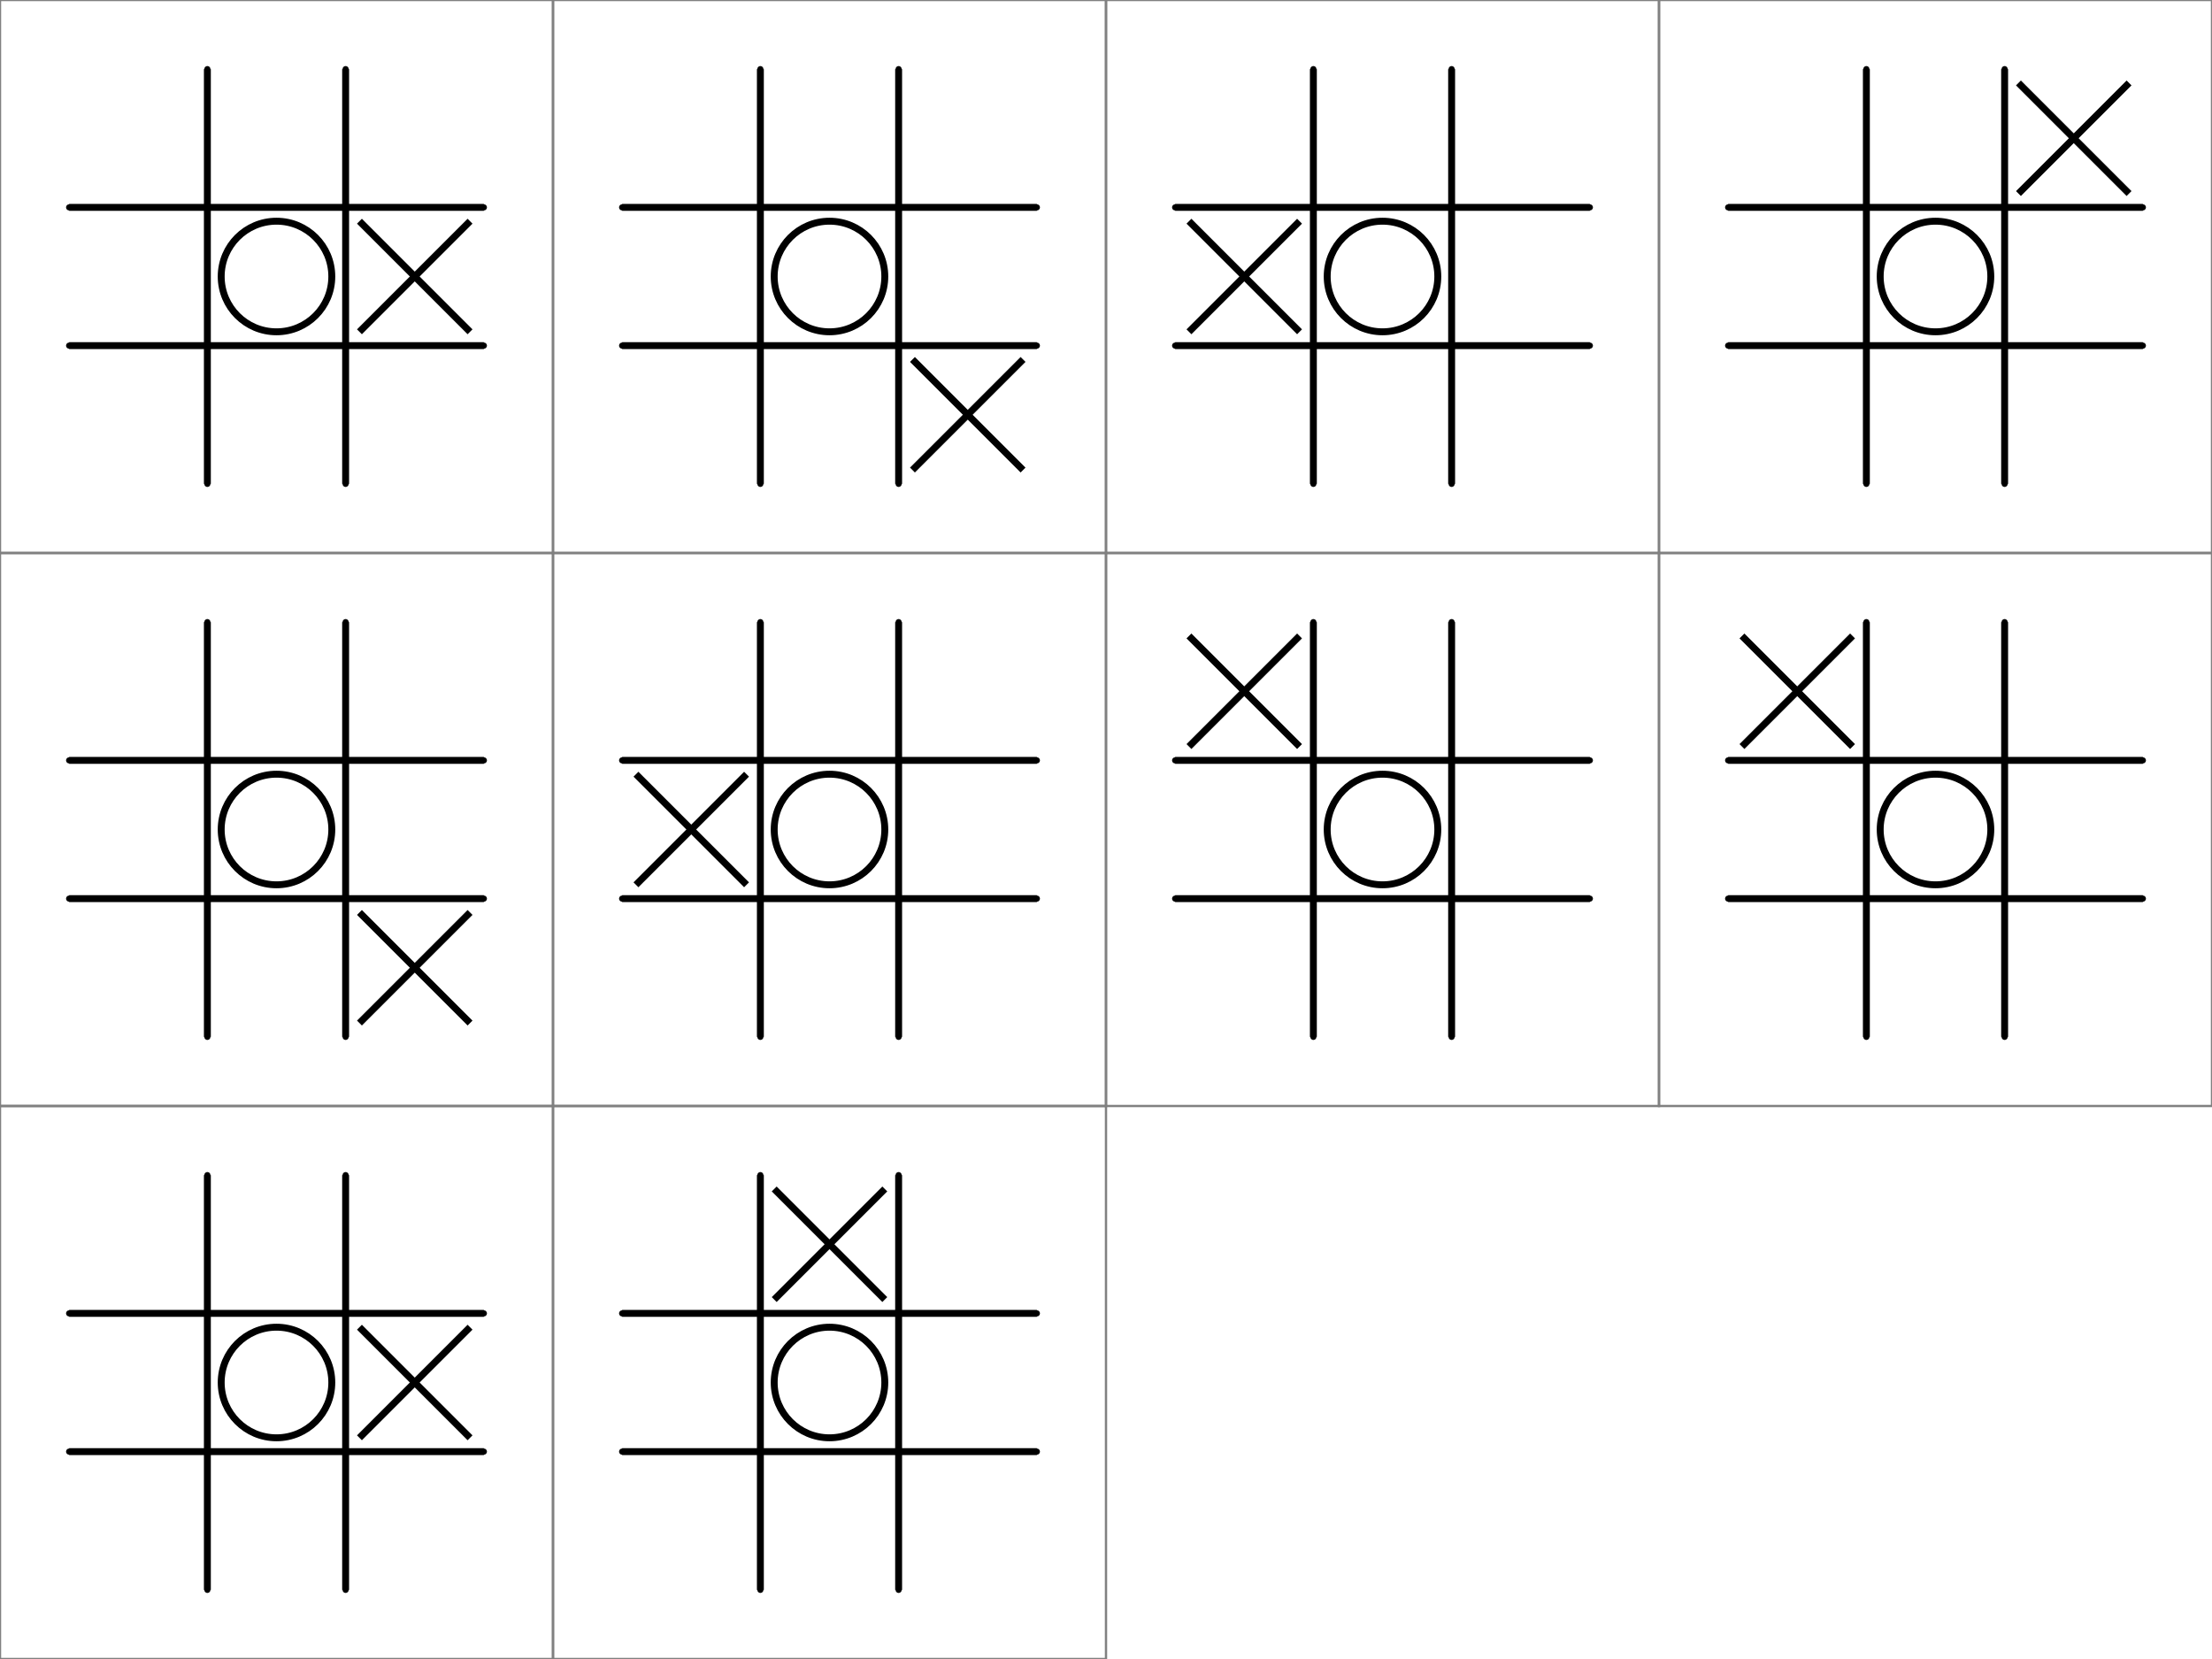
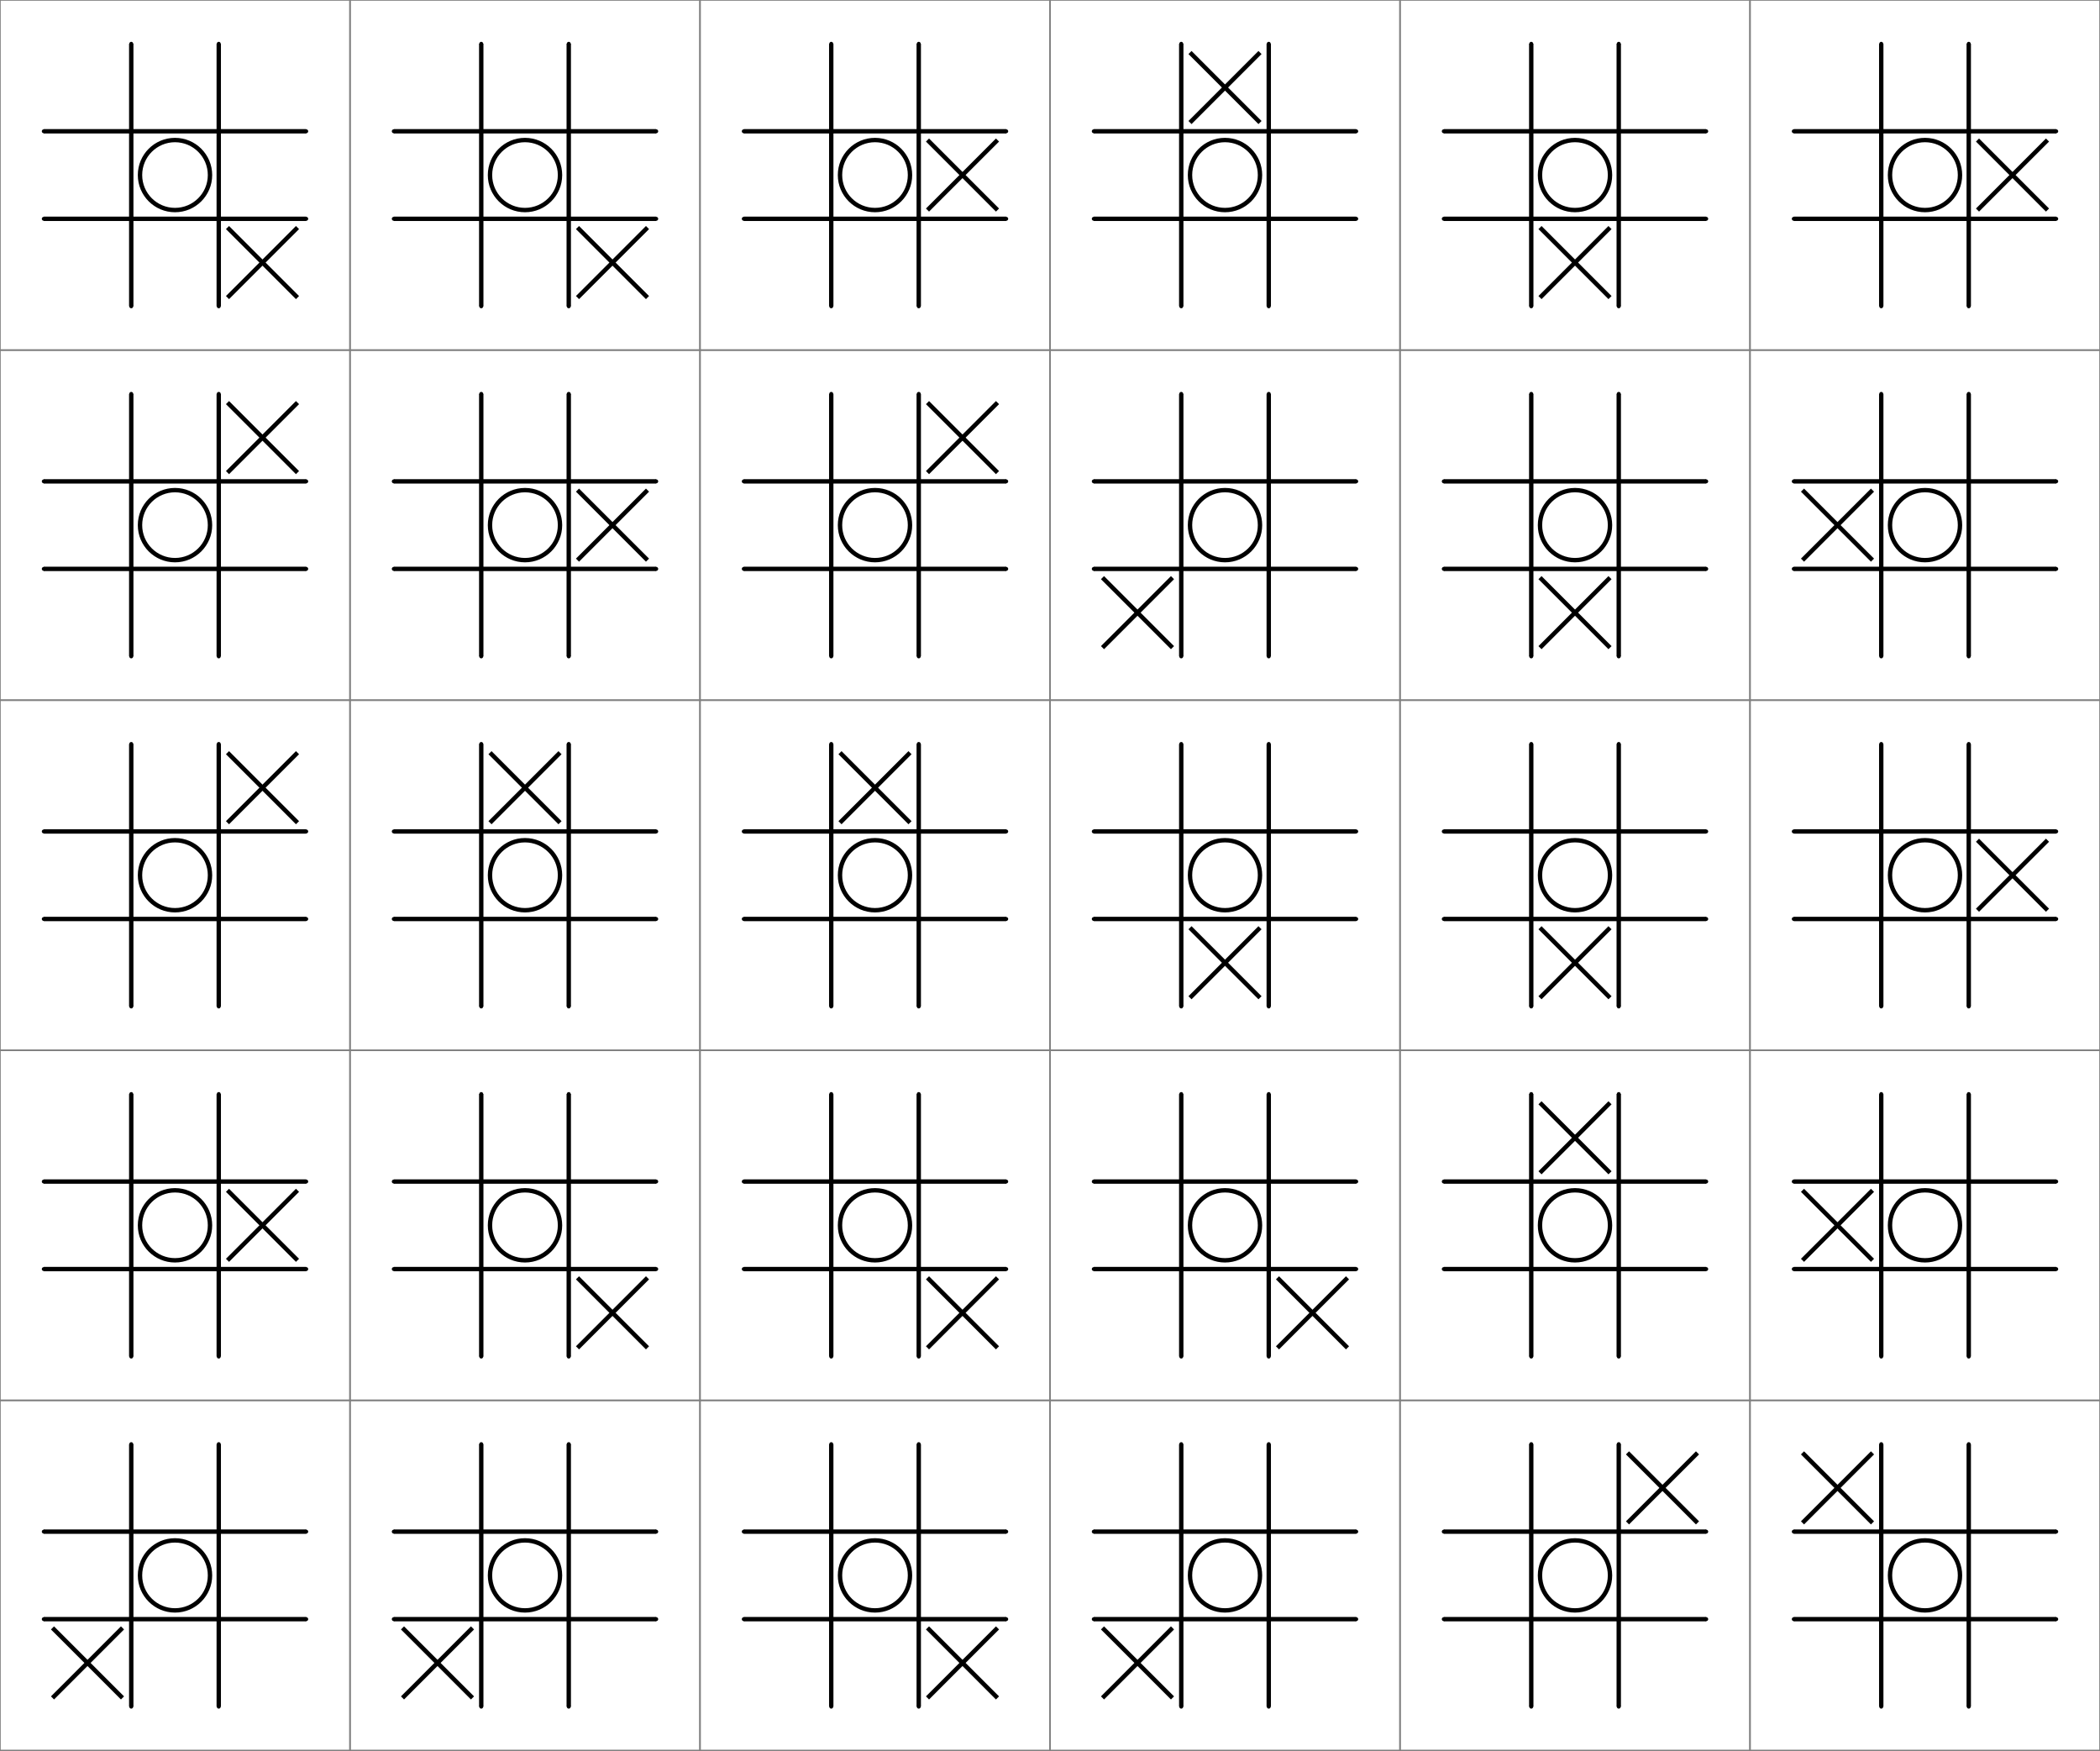
- <svg xmlns="http://www.w3.org/2000/svg" baseProfile="full" height="720.0" version="1.1" width="960.0">
+ <svg xmlns="http://www.w3.org/2000/svg" baseProfile="full" height="1200.0" version="1.1" width="1440.0">
  <defs />
  <g transform="scale(1.0)">
-     <rect fill="white" height="720" width="960" x="0" y="0" />
+     <rect fill="white" height="1200" width="1440" x="0" y="0" />
    <g transform="translate(30.0,30.0)">
+       <g fill="black" id="hlines" stroke="black">
+         <line stroke-width="3.0" x1="0" x2="180" y1="60" y2="60" />
+         <circle cx="0" cy="60" r="0.84" />
+         <circle cx="180" cy="60" r="0.84" />
+         <line stroke-width="3.0" x1="0" x2="180" y1="120" y2="120" />
+         <circle cx="0" cy="120" r="0.84" />
+         <circle cx="180" cy="120" r="0.84" />
+       </g>
+       <g fill="black" id="vline" stroke="black">
+         <line stroke-width="3.0" x1="60" x2="60" y1="0" y2="180" />
+         <circle cx="60" cy="0" r="0.84" />
+         <circle cx="60" cy="180" r="0.84" />
+         <line stroke-width="3.0" x1="120" x2="120" y1="0" y2="180" />
+         <circle cx="120" cy="0" r="0.84" />
+         <circle cx="120" cy="180" r="0.84" />
+       </g>
+       <circle cx="90.0" cy="90.0" fill="none" r="24.0" stroke="black" stroke-width="3.0" />
+       <line stroke="black" stroke-width="3.0" x1="126.0" x2="174.0" y1="126.0" y2="174.0" />
+       <line stroke="black" stroke-width="3.0" x1="126.0" x2="174.0" y1="174.0" y2="126.0" />
+     </g>
+     <rect fill="none" height="240" stroke="gray" width="240" x="0" y="0" />
+     <g transform="translate(270.0,30.0)">
+       <g fill="black" id="hlines" stroke="black">
+         <line stroke-width="3.0" x1="0" x2="180" y1="60" y2="60" />
+         <circle cx="0" cy="60" r="0.84" />
+         <circle cx="180" cy="60" r="0.84" />
+         <line stroke-width="3.0" x1="0" x2="180" y1="120" y2="120" />
+         <circle cx="0" cy="120" r="0.84" />
+         <circle cx="180" cy="120" r="0.84" />
+       </g>
+       <g fill="black" id="vline" stroke="black">
+         <line stroke-width="3.0" x1="60" x2="60" y1="0" y2="180" />
+         <circle cx="60" cy="0" r="0.84" />
+         <circle cx="60" cy="180" r="0.84" />
+         <line stroke-width="3.0" x1="120" x2="120" y1="0" y2="180" />
+         <circle cx="120" cy="0" r="0.84" />
+         <circle cx="120" cy="180" r="0.84" />
+       </g>
+       <circle cx="90.0" cy="90.0" fill="none" r="24.0" stroke="black" stroke-width="3.0" />
+       <line stroke="black" stroke-width="3.0" x1="126.0" x2="174.0" y1="126.0" y2="174.0" />
+       <line stroke="black" stroke-width="3.0" x1="126.0" x2="174.0" y1="174.0" y2="126.0" />
+     </g>
+     <rect fill="none" height="240" stroke="gray" width="240" x="240" y="0" />
+     <g transform="translate(510.0,30.0)">
      <g fill="black" id="hlines" stroke="black">
        <line stroke-width="3.0" x1="0" x2="180" y1="60" y2="60" />
        <circle cx="0" cy="60" r="0.84" />
        <circle cx="180" cy="60" r="0.84" />
        <line stroke-width="3.0" x1="0" x2="180" y1="120" y2="120" />
        <circle cx="0" cy="120" r="0.84" />
        <circle cx="180" cy="120" r="0.84" />
      </g>
      <g fill="black" id="vline" stroke="black">
        <line stroke-width="3.0" x1="60" x2="60" y1="0" y2="180" />
        <circle cx="60" cy="0" r="0.84" />
        <circle cx="60" cy="180" r="0.84" />
        <line stroke-width="3.0" x1="120" x2="120" y1="0" y2="180" />
        <circle cx="120" cy="0" r="0.84" />
        <circle cx="120" cy="180" r="0.84" />
      </g>
      <circle cx="90.0" cy="90.0" fill="none" r="24.0" stroke="black" stroke-width="3.0" />
      <line stroke="black" stroke-width="3.0" x1="126.0" x2="174.0" y1="66.0" y2="114.0" />
      <line stroke="black" stroke-width="3.0" x1="126.0" x2="174.0" y1="114.0" y2="66.0" />
    </g>
-     <rect fill="none" height="240" stroke="gray" width="240" x="0" y="0" />
-     <g transform="translate(270.0,30.0)">
+     <rect fill="none" height="240" stroke="gray" width="240" x="480" y="0" />
+     <g transform="translate(750.0,30.0)">
+       <g fill="black" id="hlines" stroke="black">
+         <line stroke-width="3.0" x1="0" x2="180" y1="60" y2="60" />
+         <circle cx="0" cy="60" r="0.84" />
+         <circle cx="180" cy="60" r="0.84" />
+         <line stroke-width="3.0" x1="0" x2="180" y1="120" y2="120" />
+         <circle cx="0" cy="120" r="0.84" />
+         <circle cx="180" cy="120" r="0.84" />
+       </g>
+       <g fill="black" id="vline" stroke="black">
+         <line stroke-width="3.0" x1="60" x2="60" y1="0" y2="180" />
+         <circle cx="60" cy="0" r="0.84" />
+         <circle cx="60" cy="180" r="0.84" />
+         <line stroke-width="3.0" x1="120" x2="120" y1="0" y2="180" />
+         <circle cx="120" cy="0" r="0.84" />
+         <circle cx="120" cy="180" r="0.84" />
+       </g>
+       <line stroke="black" stroke-width="3.0" x1="66.0" x2="114.0" y1="6.0" y2="54.0" />
+       <line stroke="black" stroke-width="3.0" x1="66.0" x2="114.0" y1="54.0" y2="6.0" />
+       <circle cx="90.0" cy="90.0" fill="none" r="24.0" stroke="black" stroke-width="3.0" />
+     </g>
+     <rect fill="none" height="240" stroke="gray" width="240" x="720" y="0" />
+     <g transform="translate(990.0,30.0)">
+       <g fill="black" id="hlines" stroke="black">
+         <line stroke-width="3.0" x1="0" x2="180" y1="60" y2="60" />
+         <circle cx="0" cy="60" r="0.84" />
+         <circle cx="180" cy="60" r="0.84" />
+         <line stroke-width="3.0" x1="0" x2="180" y1="120" y2="120" />
+         <circle cx="0" cy="120" r="0.84" />
+         <circle cx="180" cy="120" r="0.84" />
+       </g>
+       <g fill="black" id="vline" stroke="black">
+         <line stroke-width="3.0" x1="60" x2="60" y1="0" y2="180" />
+         <circle cx="60" cy="0" r="0.84" />
+         <circle cx="60" cy="180" r="0.84" />
+         <line stroke-width="3.0" x1="120" x2="120" y1="0" y2="180" />
+         <circle cx="120" cy="0" r="0.84" />
+         <circle cx="120" cy="180" r="0.84" />
+       </g>
+       <circle cx="90.0" cy="90.0" fill="none" r="24.0" stroke="black" stroke-width="3.0" />
+       <line stroke="black" stroke-width="3.0" x1="66.0" x2="114.0" y1="126.0" y2="174.0" />
+       <line stroke="black" stroke-width="3.0" x1="66.0" x2="114.0" y1="174.0" y2="126.0" />
+     </g>
+     <rect fill="none" height="240" stroke="gray" width="240" x="960" y="0" />
+     <g transform="translate(1230.0,30.0)">
+       <g fill="black" id="hlines" stroke="black">
+         <line stroke-width="3.0" x1="0" x2="180" y1="60" y2="60" />
+         <circle cx="0" cy="60" r="0.84" />
+         <circle cx="180" cy="60" r="0.84" />
+         <line stroke-width="3.0" x1="0" x2="180" y1="120" y2="120" />
+         <circle cx="0" cy="120" r="0.84" />
+         <circle cx="180" cy="120" r="0.84" />
+       </g>
+       <g fill="black" id="vline" stroke="black">
+         <line stroke-width="3.0" x1="60" x2="60" y1="0" y2="180" />
+         <circle cx="60" cy="0" r="0.84" />
+         <circle cx="60" cy="180" r="0.84" />
+         <line stroke-width="3.0" x1="120" x2="120" y1="0" y2="180" />
+         <circle cx="120" cy="0" r="0.84" />
+         <circle cx="120" cy="180" r="0.84" />
+       </g>
+       <circle cx="90.0" cy="90.0" fill="none" r="24.0" stroke="black" stroke-width="3.0" />
+       <line stroke="black" stroke-width="3.0" x1="126.0" x2="174.0" y1="66.0" y2="114.0" />
+       <line stroke="black" stroke-width="3.0" x1="126.0" x2="174.0" y1="114.0" y2="66.0" />
+     </g>
+     <rect fill="none" height="240" stroke="gray" width="240" x="1200" y="0" />
+     <g transform="translate(30.0,270.0)">
+       <g fill="black" id="hlines" stroke="black">
+         <line stroke-width="3.0" x1="0" x2="180" y1="60" y2="60" />
+         <circle cx="0" cy="60" r="0.84" />
+         <circle cx="180" cy="60" r="0.84" />
+         <line stroke-width="3.0" x1="0" x2="180" y1="120" y2="120" />
+         <circle cx="0" cy="120" r="0.84" />
+         <circle cx="180" cy="120" r="0.84" />
+       </g>
+       <g fill="black" id="vline" stroke="black">
+         <line stroke-width="3.0" x1="60" x2="60" y1="0" y2="180" />
+         <circle cx="60" cy="0" r="0.84" />
+         <circle cx="60" cy="180" r="0.84" />
+         <line stroke-width="3.0" x1="120" x2="120" y1="0" y2="180" />
+         <circle cx="120" cy="0" r="0.84" />
+         <circle cx="120" cy="180" r="0.84" />
+       </g>
+       <line stroke="black" stroke-width="3.0" x1="126.0" x2="174.0" y1="6.0" y2="54.0" />
+       <line stroke="black" stroke-width="3.0" x1="126.0" x2="174.0" y1="54.0" y2="6.0" />
+       <circle cx="90.0" cy="90.0" fill="none" r="24.0" stroke="black" stroke-width="3.0" />
+     </g>
+     <rect fill="none" height="240" stroke="gray" width="240" x="0" y="240" />
+     <g transform="translate(270.0,270.0)">
+       <g fill="black" id="hlines" stroke="black">
+         <line stroke-width="3.0" x1="0" x2="180" y1="60" y2="60" />
+         <circle cx="0" cy="60" r="0.84" />
+         <circle cx="180" cy="60" r="0.84" />
+         <line stroke-width="3.0" x1="0" x2="180" y1="120" y2="120" />
+         <circle cx="0" cy="120" r="0.84" />
+         <circle cx="180" cy="120" r="0.84" />
+       </g>
+       <g fill="black" id="vline" stroke="black">
+         <line stroke-width="3.0" x1="60" x2="60" y1="0" y2="180" />
+         <circle cx="60" cy="0" r="0.84" />
+         <circle cx="60" cy="180" r="0.84" />
+         <line stroke-width="3.0" x1="120" x2="120" y1="0" y2="180" />
+         <circle cx="120" cy="0" r="0.84" />
+         <circle cx="120" cy="180" r="0.84" />
+       </g>
+       <circle cx="90.0" cy="90.0" fill="none" r="24.0" stroke="black" stroke-width="3.0" />
+       <line stroke="black" stroke-width="3.0" x1="126.0" x2="174.0" y1="66.0" y2="114.0" />
+       <line stroke="black" stroke-width="3.0" x1="126.0" x2="174.0" y1="114.0" y2="66.0" />
+     </g>
+     <rect fill="none" height="240" stroke="gray" width="240" x="240" y="240" />
+     <g transform="translate(510.0,270.0)">
+       <g fill="black" id="hlines" stroke="black">
+         <line stroke-width="3.0" x1="0" x2="180" y1="60" y2="60" />
+         <circle cx="0" cy="60" r="0.84" />
+         <circle cx="180" cy="60" r="0.84" />
+         <line stroke-width="3.0" x1="0" x2="180" y1="120" y2="120" />
+         <circle cx="0" cy="120" r="0.84" />
+         <circle cx="180" cy="120" r="0.84" />
+       </g>
+       <g fill="black" id="vline" stroke="black">
+         <line stroke-width="3.0" x1="60" x2="60" y1="0" y2="180" />
+         <circle cx="60" cy="0" r="0.84" />
+         <circle cx="60" cy="180" r="0.84" />
+         <line stroke-width="3.0" x1="120" x2="120" y1="0" y2="180" />
+         <circle cx="120" cy="0" r="0.84" />
+         <circle cx="120" cy="180" r="0.84" />
+       </g>
+       <line stroke="black" stroke-width="3.0" x1="126.0" x2="174.0" y1="6.0" y2="54.0" />
+       <line stroke="black" stroke-width="3.0" x1="126.0" x2="174.0" y1="54.0" y2="6.0" />
+       <circle cx="90.0" cy="90.0" fill="none" r="24.0" stroke="black" stroke-width="3.0" />
+     </g>
+     <rect fill="none" height="240" stroke="gray" width="240" x="480" y="240" />
+     <g transform="translate(750.0,270.0)">
+       <g fill="black" id="hlines" stroke="black">
+         <line stroke-width="3.0" x1="0" x2="180" y1="60" y2="60" />
+         <circle cx="0" cy="60" r="0.84" />
+         <circle cx="180" cy="60" r="0.84" />
+         <line stroke-width="3.0" x1="0" x2="180" y1="120" y2="120" />
+         <circle cx="0" cy="120" r="0.84" />
+         <circle cx="180" cy="120" r="0.84" />
+       </g>
+       <g fill="black" id="vline" stroke="black">
+         <line stroke-width="3.0" x1="60" x2="60" y1="0" y2="180" />
+         <circle cx="60" cy="0" r="0.84" />
+         <circle cx="60" cy="180" r="0.84" />
+         <line stroke-width="3.0" x1="120" x2="120" y1="0" y2="180" />
+         <circle cx="120" cy="0" r="0.84" />
+         <circle cx="120" cy="180" r="0.84" />
+       </g>
+       <circle cx="90.0" cy="90.0" fill="none" r="24.0" stroke="black" stroke-width="3.0" />
+       <line stroke="black" stroke-width="3.0" x1="6.0" x2="54.0" y1="126.0" y2="174.0" />
+       <line stroke="black" stroke-width="3.0" x1="6.0" x2="54.0" y1="174.0" y2="126.0" />
+     </g>
+     <rect fill="none" height="240" stroke="gray" width="240" x="720" y="240" />
+     <g transform="translate(990.0,270.0)">
+       <g fill="black" id="hlines" stroke="black">
+         <line stroke-width="3.0" x1="0" x2="180" y1="60" y2="60" />
+         <circle cx="0" cy="60" r="0.84" />
+         <circle cx="180" cy="60" r="0.84" />
+         <line stroke-width="3.0" x1="0" x2="180" y1="120" y2="120" />
+         <circle cx="0" cy="120" r="0.84" />
+         <circle cx="180" cy="120" r="0.84" />
+       </g>
+       <g fill="black" id="vline" stroke="black">
+         <line stroke-width="3.0" x1="60" x2="60" y1="0" y2="180" />
+         <circle cx="60" cy="0" r="0.84" />
+         <circle cx="60" cy="180" r="0.84" />
+         <line stroke-width="3.0" x1="120" x2="120" y1="0" y2="180" />
+         <circle cx="120" cy="0" r="0.84" />
+         <circle cx="120" cy="180" r="0.84" />
+       </g>
+       <circle cx="90.0" cy="90.0" fill="none" r="24.0" stroke="black" stroke-width="3.0" />
+       <line stroke="black" stroke-width="3.0" x1="66.0" x2="114.0" y1="126.0" y2="174.0" />
+       <line stroke="black" stroke-width="3.0" x1="66.0" x2="114.0" y1="174.0" y2="126.0" />
+     </g>
+     <rect fill="none" height="240" stroke="gray" width="240" x="960" y="240" />
+     <g transform="translate(1230.0,270.0)">
+       <g fill="black" id="hlines" stroke="black">
+         <line stroke-width="3.0" x1="0" x2="180" y1="60" y2="60" />
+         <circle cx="0" cy="60" r="0.84" />
+         <circle cx="180" cy="60" r="0.84" />
+         <line stroke-width="3.0" x1="0" x2="180" y1="120" y2="120" />
+         <circle cx="0" cy="120" r="0.84" />
+         <circle cx="180" cy="120" r="0.84" />
+       </g>
+       <g fill="black" id="vline" stroke="black">
+         <line stroke-width="3.0" x1="60" x2="60" y1="0" y2="180" />
+         <circle cx="60" cy="0" r="0.84" />
+         <circle cx="60" cy="180" r="0.84" />
+         <line stroke-width="3.0" x1="120" x2="120" y1="0" y2="180" />
+         <circle cx="120" cy="0" r="0.84" />
+         <circle cx="120" cy="180" r="0.84" />
+       </g>
+       <line stroke="black" stroke-width="3.0" x1="6.0" x2="54.0" y1="66.0" y2="114.0" />
+       <line stroke="black" stroke-width="3.0" x1="6.0" x2="54.0" y1="114.0" y2="66.0" />
+       <circle cx="90.0" cy="90.0" fill="none" r="24.0" stroke="black" stroke-width="3.0" />
+     </g>
+     <rect fill="none" height="240" stroke="gray" width="240" x="1200" y="240" />
+     <g transform="translate(30.0,510.0)">
+       <g fill="black" id="hlines" stroke="black">
+         <line stroke-width="3.0" x1="0" x2="180" y1="60" y2="60" />
+         <circle cx="0" cy="60" r="0.84" />
+         <circle cx="180" cy="60" r="0.84" />
+         <line stroke-width="3.0" x1="0" x2="180" y1="120" y2="120" />
+         <circle cx="0" cy="120" r="0.84" />
+         <circle cx="180" cy="120" r="0.84" />
+       </g>
+       <g fill="black" id="vline" stroke="black">
+         <line stroke-width="3.0" x1="60" x2="60" y1="0" y2="180" />
+         <circle cx="60" cy="0" r="0.84" />
+         <circle cx="60" cy="180" r="0.84" />
+         <line stroke-width="3.0" x1="120" x2="120" y1="0" y2="180" />
+         <circle cx="120" cy="0" r="0.84" />
+         <circle cx="120" cy="180" r="0.84" />
+       </g>
+       <line stroke="black" stroke-width="3.0" x1="126.0" x2="174.0" y1="6.0" y2="54.0" />
+       <line stroke="black" stroke-width="3.0" x1="126.0" x2="174.0" y1="54.0" y2="6.0" />
+       <circle cx="90.0" cy="90.0" fill="none" r="24.0" stroke="black" stroke-width="3.0" />
+     </g>
+     <rect fill="none" height="240" stroke="gray" width="240" x="0" y="480" />
+     <g transform="translate(270.0,510.0)">
+       <g fill="black" id="hlines" stroke="black">
+         <line stroke-width="3.0" x1="0" x2="180" y1="60" y2="60" />
+         <circle cx="0" cy="60" r="0.84" />
+         <circle cx="180" cy="60" r="0.84" />
+         <line stroke-width="3.0" x1="0" x2="180" y1="120" y2="120" />
+         <circle cx="0" cy="120" r="0.84" />
+         <circle cx="180" cy="120" r="0.84" />
+       </g>
+       <g fill="black" id="vline" stroke="black">
+         <line stroke-width="3.0" x1="60" x2="60" y1="0" y2="180" />
+         <circle cx="60" cy="0" r="0.84" />
+         <circle cx="60" cy="180" r="0.84" />
+         <line stroke-width="3.0" x1="120" x2="120" y1="0" y2="180" />
+         <circle cx="120" cy="0" r="0.84" />
+         <circle cx="120" cy="180" r="0.84" />
+       </g>
+       <line stroke="black" stroke-width="3.0" x1="66.0" x2="114.0" y1="6.0" y2="54.0" />
+       <line stroke="black" stroke-width="3.0" x1="66.0" x2="114.0" y1="54.0" y2="6.0" />
+       <circle cx="90.0" cy="90.0" fill="none" r="24.0" stroke="black" stroke-width="3.0" />
+     </g>
+     <rect fill="none" height="240" stroke="gray" width="240" x="240" y="480" />
+     <g transform="translate(510.0,510.0)">
+       <g fill="black" id="hlines" stroke="black">
+         <line stroke-width="3.0" x1="0" x2="180" y1="60" y2="60" />
+         <circle cx="0" cy="60" r="0.84" />
+         <circle cx="180" cy="60" r="0.84" />
+         <line stroke-width="3.0" x1="0" x2="180" y1="120" y2="120" />
+         <circle cx="0" cy="120" r="0.84" />
+         <circle cx="180" cy="120" r="0.84" />
+       </g>
+       <g fill="black" id="vline" stroke="black">
+         <line stroke-width="3.0" x1="60" x2="60" y1="0" y2="180" />
+         <circle cx="60" cy="0" r="0.84" />
+         <circle cx="60" cy="180" r="0.84" />
+         <line stroke-width="3.0" x1="120" x2="120" y1="0" y2="180" />
+         <circle cx="120" cy="0" r="0.84" />
+         <circle cx="120" cy="180" r="0.84" />
+       </g>
+       <line stroke="black" stroke-width="3.0" x1="66.0" x2="114.0" y1="6.0" y2="54.0" />
+       <line stroke="black" stroke-width="3.0" x1="66.0" x2="114.0" y1="54.0" y2="6.0" />
+       <circle cx="90.0" cy="90.0" fill="none" r="24.0" stroke="black" stroke-width="3.0" />
+     </g>
+     <rect fill="none" height="240" stroke="gray" width="240" x="480" y="480" />
+     <g transform="translate(750.0,510.0)">
+       <g fill="black" id="hlines" stroke="black">
+         <line stroke-width="3.0" x1="0" x2="180" y1="60" y2="60" />
+         <circle cx="0" cy="60" r="0.84" />
+         <circle cx="180" cy="60" r="0.84" />
+         <line stroke-width="3.0" x1="0" x2="180" y1="120" y2="120" />
+         <circle cx="0" cy="120" r="0.84" />
+         <circle cx="180" cy="120" r="0.84" />
+       </g>
+       <g fill="black" id="vline" stroke="black">
+         <line stroke-width="3.0" x1="60" x2="60" y1="0" y2="180" />
+         <circle cx="60" cy="0" r="0.84" />
+         <circle cx="60" cy="180" r="0.84" />
+         <line stroke-width="3.0" x1="120" x2="120" y1="0" y2="180" />
+         <circle cx="120" cy="0" r="0.84" />
+         <circle cx="120" cy="180" r="0.84" />
+       </g>
+       <circle cx="90.0" cy="90.0" fill="none" r="24.0" stroke="black" stroke-width="3.0" />
+       <line stroke="black" stroke-width="3.0" x1="66.0" x2="114.0" y1="126.0" y2="174.0" />
+       <line stroke="black" stroke-width="3.0" x1="66.0" x2="114.0" y1="174.0" y2="126.0" />
+     </g>
+     <rect fill="none" height="240" stroke="gray" width="240" x="720" y="480" />
+     <g transform="translate(990.0,510.0)">
+       <g fill="black" id="hlines" stroke="black">
+         <line stroke-width="3.0" x1="0" x2="180" y1="60" y2="60" />
+         <circle cx="0" cy="60" r="0.84" />
+         <circle cx="180" cy="60" r="0.84" />
+         <line stroke-width="3.0" x1="0" x2="180" y1="120" y2="120" />
+         <circle cx="0" cy="120" r="0.84" />
+         <circle cx="180" cy="120" r="0.84" />
+       </g>
+       <g fill="black" id="vline" stroke="black">
+         <line stroke-width="3.0" x1="60" x2="60" y1="0" y2="180" />
+         <circle cx="60" cy="0" r="0.84" />
+         <circle cx="60" cy="180" r="0.84" />
+         <line stroke-width="3.0" x1="120" x2="120" y1="0" y2="180" />
+         <circle cx="120" cy="0" r="0.84" />
+         <circle cx="120" cy="180" r="0.84" />
+       </g>
+       <circle cx="90.0" cy="90.0" fill="none" r="24.0" stroke="black" stroke-width="3.0" />
+       <line stroke="black" stroke-width="3.0" x1="66.0" x2="114.0" y1="126.0" y2="174.0" />
+       <line stroke="black" stroke-width="3.0" x1="66.0" x2="114.0" y1="174.0" y2="126.0" />
+     </g>
+     <rect fill="none" height="240" stroke="gray" width="240" x="960" y="480" />
+     <g transform="translate(1230.0,510.0)">
+       <g fill="black" id="hlines" stroke="black">
+         <line stroke-width="3.0" x1="0" x2="180" y1="60" y2="60" />
+         <circle cx="0" cy="60" r="0.84" />
+         <circle cx="180" cy="60" r="0.84" />
+         <line stroke-width="3.0" x1="0" x2="180" y1="120" y2="120" />
+         <circle cx="0" cy="120" r="0.84" />
+         <circle cx="180" cy="120" r="0.84" />
+       </g>
+       <g fill="black" id="vline" stroke="black">
+         <line stroke-width="3.0" x1="60" x2="60" y1="0" y2="180" />
+         <circle cx="60" cy="0" r="0.84" />
+         <circle cx="60" cy="180" r="0.84" />
+         <line stroke-width="3.0" x1="120" x2="120" y1="0" y2="180" />
+         <circle cx="120" cy="0" r="0.84" />
+         <circle cx="120" cy="180" r="0.84" />
+       </g>
+       <circle cx="90.0" cy="90.0" fill="none" r="24.0" stroke="black" stroke-width="3.0" />
+       <line stroke="black" stroke-width="3.0" x1="126.0" x2="174.0" y1="66.0" y2="114.0" />
+       <line stroke="black" stroke-width="3.0" x1="126.0" x2="174.0" y1="114.0" y2="66.0" />
+     </g>
+     <rect fill="none" height="240" stroke="gray" width="240" x="1200" y="480" />
+     <g transform="translate(30.0,750.0)">
+       <g fill="black" id="hlines" stroke="black">
+         <line stroke-width="3.0" x1="0" x2="180" y1="60" y2="60" />
+         <circle cx="0" cy="60" r="0.84" />
+         <circle cx="180" cy="60" r="0.84" />
+         <line stroke-width="3.0" x1="0" x2="180" y1="120" y2="120" />
+         <circle cx="0" cy="120" r="0.84" />
+         <circle cx="180" cy="120" r="0.84" />
+       </g>
+       <g fill="black" id="vline" stroke="black">
+         <line stroke-width="3.0" x1="60" x2="60" y1="0" y2="180" />
+         <circle cx="60" cy="0" r="0.84" />
+         <circle cx="60" cy="180" r="0.84" />
+         <line stroke-width="3.0" x1="120" x2="120" y1="0" y2="180" />
+         <circle cx="120" cy="0" r="0.84" />
+         <circle cx="120" cy="180" r="0.84" />
+       </g>
+       <circle cx="90.0" cy="90.0" fill="none" r="24.0" stroke="black" stroke-width="3.0" />
+       <line stroke="black" stroke-width="3.0" x1="126.0" x2="174.0" y1="66.0" y2="114.0" />
+       <line stroke="black" stroke-width="3.0" x1="126.0" x2="174.0" y1="114.0" y2="66.0" />
+     </g>
+     <rect fill="none" height="240" stroke="gray" width="240" x="0" y="720" />
+     <g transform="translate(270.0,750.0)">
      <g fill="black" id="hlines" stroke="black">
        <line stroke-width="3.0" x1="0" x2="180" y1="60" y2="60" />
        <circle cx="0" cy="60" r="0.84" />
        <circle cx="180" cy="60" r="0.84" />
        <line stroke-width="3.0" x1="0" x2="180" y1="120" y2="120" />
        <circle cx="0" cy="120" r="0.84" />
        <circle cx="180" cy="120" r="0.84" />
      </g>
      <g fill="black" id="vline" stroke="black">
        <line stroke-width="3.0" x1="60" x2="60" y1="0" y2="180" />
        <circle cx="60" cy="0" r="0.84" />
        <circle cx="60" cy="180" r="0.84" />
        <line stroke-width="3.0" x1="120" x2="120" y1="0" y2="180" />
        <circle cx="120" cy="0" r="0.84" />
        <circle cx="120" cy="180" r="0.84" />
      </g>
      <circle cx="90.0" cy="90.0" fill="none" r="24.0" stroke="black" stroke-width="3.0" />
      <line stroke="black" stroke-width="3.0" x1="126.0" x2="174.0" y1="126.0" y2="174.0" />
      <line stroke="black" stroke-width="3.0" x1="126.0" x2="174.0" y1="174.0" y2="126.0" />
    </g>
-     <rect fill="none" height="240" stroke="gray" width="240" x="240" y="0" />
-     <g transform="translate(510.0,30.0)">
+     <rect fill="none" height="240" stroke="gray" width="240" x="240" y="720" />
+     <g transform="translate(510.0,750.0)">
+       <g fill="black" id="hlines" stroke="black">
+         <line stroke-width="3.0" x1="0" x2="180" y1="60" y2="60" />
+         <circle cx="0" cy="60" r="0.84" />
+         <circle cx="180" cy="60" r="0.84" />
+         <line stroke-width="3.0" x1="0" x2="180" y1="120" y2="120" />
+         <circle cx="0" cy="120" r="0.84" />
+         <circle cx="180" cy="120" r="0.84" />
+       </g>
+       <g fill="black" id="vline" stroke="black">
+         <line stroke-width="3.0" x1="60" x2="60" y1="0" y2="180" />
+         <circle cx="60" cy="0" r="0.84" />
+         <circle cx="60" cy="180" r="0.84" />
+         <line stroke-width="3.0" x1="120" x2="120" y1="0" y2="180" />
+         <circle cx="120" cy="0" r="0.84" />
+         <circle cx="120" cy="180" r="0.84" />
+       </g>
+       <circle cx="90.0" cy="90.0" fill="none" r="24.0" stroke="black" stroke-width="3.0" />
+       <line stroke="black" stroke-width="3.0" x1="126.0" x2="174.0" y1="126.0" y2="174.0" />
+       <line stroke="black" stroke-width="3.0" x1="126.0" x2="174.0" y1="174.0" y2="126.0" />
+     </g>
+     <rect fill="none" height="240" stroke="gray" width="240" x="480" y="720" />
+     <g transform="translate(750.0,750.0)">
+       <g fill="black" id="hlines" stroke="black">
+         <line stroke-width="3.0" x1="0" x2="180" y1="60" y2="60" />
+         <circle cx="0" cy="60" r="0.84" />
+         <circle cx="180" cy="60" r="0.84" />
+         <line stroke-width="3.0" x1="0" x2="180" y1="120" y2="120" />
+         <circle cx="0" cy="120" r="0.84" />
+         <circle cx="180" cy="120" r="0.84" />
+       </g>
+       <g fill="black" id="vline" stroke="black">
+         <line stroke-width="3.0" x1="60" x2="60" y1="0" y2="180" />
+         <circle cx="60" cy="0" r="0.84" />
+         <circle cx="60" cy="180" r="0.84" />
+         <line stroke-width="3.0" x1="120" x2="120" y1="0" y2="180" />
+         <circle cx="120" cy="0" r="0.84" />
+         <circle cx="120" cy="180" r="0.84" />
+       </g>
+       <circle cx="90.0" cy="90.0" fill="none" r="24.0" stroke="black" stroke-width="3.0" />
+       <line stroke="black" stroke-width="3.0" x1="126.0" x2="174.0" y1="126.0" y2="174.0" />
+       <line stroke="black" stroke-width="3.0" x1="126.0" x2="174.0" y1="174.0" y2="126.0" />
+     </g>
+     <rect fill="none" height="240" stroke="gray" width="240" x="720" y="720" />
+     <g transform="translate(990.0,750.0)">
+       <g fill="black" id="hlines" stroke="black">
+         <line stroke-width="3.0" x1="0" x2="180" y1="60" y2="60" />
+         <circle cx="0" cy="60" r="0.84" />
+         <circle cx="180" cy="60" r="0.84" />
+         <line stroke-width="3.0" x1="0" x2="180" y1="120" y2="120" />
+         <circle cx="0" cy="120" r="0.84" />
+         <circle cx="180" cy="120" r="0.84" />
+       </g>
+       <g fill="black" id="vline" stroke="black">
+         <line stroke-width="3.0" x1="60" x2="60" y1="0" y2="180" />
+         <circle cx="60" cy="0" r="0.84" />
+         <circle cx="60" cy="180" r="0.84" />
+         <line stroke-width="3.0" x1="120" x2="120" y1="0" y2="180" />
+         <circle cx="120" cy="0" r="0.84" />
+         <circle cx="120" cy="180" r="0.84" />
+       </g>
+       <line stroke="black" stroke-width="3.0" x1="66.0" x2="114.0" y1="6.0" y2="54.0" />
+       <line stroke="black" stroke-width="3.0" x1="66.0" x2="114.0" y1="54.0" y2="6.0" />
+       <circle cx="90.0" cy="90.0" fill="none" r="24.0" stroke="black" stroke-width="3.0" />
+     </g>
+     <rect fill="none" height="240" stroke="gray" width="240" x="960" y="720" />
+     <g transform="translate(1230.0,750.0)">
      <g fill="black" id="hlines" stroke="black">
        <line stroke-width="3.0" x1="0" x2="180" y1="60" y2="60" />
        <circle cx="0" cy="60" r="0.84" />
        <circle cx="180" cy="60" r="0.84" />
        <line stroke-width="3.0" x1="0" x2="180" y1="120" y2="120" />
        <circle cx="0" cy="120" r="0.84" />
        <circle cx="180" cy="120" r="0.84" />
      </g>
      <g fill="black" id="vline" stroke="black">
        <line stroke-width="3.0" x1="60" x2="60" y1="0" y2="180" />
        <circle cx="60" cy="0" r="0.84" />
        <circle cx="60" cy="180" r="0.84" />
        <line stroke-width="3.0" x1="120" x2="120" y1="0" y2="180" />
        <circle cx="120" cy="0" r="0.84" />
        <circle cx="120" cy="180" r="0.84" />
      </g>
      <line stroke="black" stroke-width="3.0" x1="6.0" x2="54.0" y1="66.0" y2="114.0" />
      <line stroke="black" stroke-width="3.0" x1="6.0" x2="54.0" y1="114.0" y2="66.0" />
      <circle cx="90.0" cy="90.0" fill="none" r="24.0" stroke="black" stroke-width="3.0" />
    </g>
-     <rect fill="none" height="240" stroke="gray" width="240" x="480" y="0" />
-     <g transform="translate(750.0,30.0)">
+     <rect fill="none" height="240" stroke="gray" width="240" x="1200" y="720" />
+     <g transform="translate(30.0,990.0)">
+       <g fill="black" id="hlines" stroke="black">
+         <line stroke-width="3.0" x1="0" x2="180" y1="60" y2="60" />
+         <circle cx="0" cy="60" r="0.84" />
+         <circle cx="180" cy="60" r="0.84" />
+         <line stroke-width="3.0" x1="0" x2="180" y1="120" y2="120" />
+         <circle cx="0" cy="120" r="0.84" />
+         <circle cx="180" cy="120" r="0.84" />
+       </g>
+       <g fill="black" id="vline" stroke="black">
+         <line stroke-width="3.0" x1="60" x2="60" y1="0" y2="180" />
+         <circle cx="60" cy="0" r="0.84" />
+         <circle cx="60" cy="180" r="0.84" />
+         <line stroke-width="3.0" x1="120" x2="120" y1="0" y2="180" />
+         <circle cx="120" cy="0" r="0.84" />
+         <circle cx="120" cy="180" r="0.84" />
+       </g>
+       <circle cx="90.0" cy="90.0" fill="none" r="24.0" stroke="black" stroke-width="3.0" />
+       <line stroke="black" stroke-width="3.0" x1="6.0" x2="54.0" y1="126.0" y2="174.0" />
+       <line stroke="black" stroke-width="3.0" x1="6.0" x2="54.0" y1="174.0" y2="126.0" />
+     </g>
+     <rect fill="none" height="240" stroke="gray" width="240" x="0" y="960" />
+     <g transform="translate(270.0,990.0)">
+       <g fill="black" id="hlines" stroke="black">
+         <line stroke-width="3.0" x1="0" x2="180" y1="60" y2="60" />
+         <circle cx="0" cy="60" r="0.84" />
+         <circle cx="180" cy="60" r="0.84" />
+         <line stroke-width="3.0" x1="0" x2="180" y1="120" y2="120" />
+         <circle cx="0" cy="120" r="0.84" />
+         <circle cx="180" cy="120" r="0.84" />
+       </g>
+       <g fill="black" id="vline" stroke="black">
+         <line stroke-width="3.0" x1="60" x2="60" y1="0" y2="180" />
+         <circle cx="60" cy="0" r="0.84" />
+         <circle cx="60" cy="180" r="0.84" />
+         <line stroke-width="3.0" x1="120" x2="120" y1="0" y2="180" />
+         <circle cx="120" cy="0" r="0.84" />
+         <circle cx="120" cy="180" r="0.84" />
+       </g>
+       <circle cx="90.0" cy="90.0" fill="none" r="24.0" stroke="black" stroke-width="3.0" />
+       <line stroke="black" stroke-width="3.0" x1="6.0" x2="54.0" y1="126.0" y2="174.0" />
+       <line stroke="black" stroke-width="3.0" x1="6.0" x2="54.0" y1="174.0" y2="126.0" />
+     </g>
+     <rect fill="none" height="240" stroke="gray" width="240" x="240" y="960" />
+     <g transform="translate(510.0,990.0)">
+       <g fill="black" id="hlines" stroke="black">
+         <line stroke-width="3.0" x1="0" x2="180" y1="60" y2="60" />
+         <circle cx="0" cy="60" r="0.84" />
+         <circle cx="180" cy="60" r="0.84" />
+         <line stroke-width="3.0" x1="0" x2="180" y1="120" y2="120" />
+         <circle cx="0" cy="120" r="0.84" />
+         <circle cx="180" cy="120" r="0.84" />
+       </g>
+       <g fill="black" id="vline" stroke="black">
+         <line stroke-width="3.0" x1="60" x2="60" y1="0" y2="180" />
+         <circle cx="60" cy="0" r="0.84" />
+         <circle cx="60" cy="180" r="0.84" />
+         <line stroke-width="3.0" x1="120" x2="120" y1="0" y2="180" />
+         <circle cx="120" cy="0" r="0.84" />
+         <circle cx="120" cy="180" r="0.84" />
+       </g>
+       <circle cx="90.0" cy="90.0" fill="none" r="24.0" stroke="black" stroke-width="3.0" />
+       <line stroke="black" stroke-width="3.0" x1="126.0" x2="174.0" y1="126.0" y2="174.0" />
+       <line stroke="black" stroke-width="3.0" x1="126.0" x2="174.0" y1="174.0" y2="126.0" />
+     </g>
+     <rect fill="none" height="240" stroke="gray" width="240" x="480" y="960" />
+     <g transform="translate(750.0,990.0)">
+       <g fill="black" id="hlines" stroke="black">
+         <line stroke-width="3.0" x1="0" x2="180" y1="60" y2="60" />
+         <circle cx="0" cy="60" r="0.84" />
+         <circle cx="180" cy="60" r="0.84" />
+         <line stroke-width="3.0" x1="0" x2="180" y1="120" y2="120" />
+         <circle cx="0" cy="120" r="0.84" />
+         <circle cx="180" cy="120" r="0.84" />
+       </g>
+       <g fill="black" id="vline" stroke="black">
+         <line stroke-width="3.0" x1="60" x2="60" y1="0" y2="180" />
+         <circle cx="60" cy="0" r="0.84" />
+         <circle cx="60" cy="180" r="0.84" />
+         <line stroke-width="3.0" x1="120" x2="120" y1="0" y2="180" />
+         <circle cx="120" cy="0" r="0.84" />
+         <circle cx="120" cy="180" r="0.84" />
+       </g>
+       <circle cx="90.0" cy="90.0" fill="none" r="24.0" stroke="black" stroke-width="3.0" />
+       <line stroke="black" stroke-width="3.0" x1="6.0" x2="54.0" y1="126.0" y2="174.0" />
+       <line stroke="black" stroke-width="3.0" x1="6.0" x2="54.0" y1="174.0" y2="126.0" />
+     </g>
+     <rect fill="none" height="240" stroke="gray" width="240" x="720" y="960" />
+     <g transform="translate(990.0,990.0)">
      <g fill="black" id="hlines" stroke="black">
        <line stroke-width="3.0" x1="0" x2="180" y1="60" y2="60" />
        <circle cx="0" cy="60" r="0.84" />
        <circle cx="180" cy="60" r="0.84" />
        <line stroke-width="3.0" x1="0" x2="180" y1="120" y2="120" />
        <circle cx="0" cy="120" r="0.84" />
        <circle cx="180" cy="120" r="0.84" />
      </g>
      <g fill="black" id="vline" stroke="black">
        <line stroke-width="3.0" x1="60" x2="60" y1="0" y2="180" />
        <circle cx="60" cy="0" r="0.84" />
        <circle cx="60" cy="180" r="0.84" />
        <line stroke-width="3.0" x1="120" x2="120" y1="0" y2="180" />
        <circle cx="120" cy="0" r="0.84" />
        <circle cx="120" cy="180" r="0.84" />
      </g>
      <line stroke="black" stroke-width="3.0" x1="126.0" x2="174.0" y1="6.0" y2="54.0" />
      <line stroke="black" stroke-width="3.0" x1="126.0" x2="174.0" y1="54.0" y2="6.0" />
      <circle cx="90.0" cy="90.0" fill="none" r="24.0" stroke="black" stroke-width="3.0" />
    </g>
-     <rect fill="none" height="240" stroke="gray" width="240" x="720" y="0" />
-     <g transform="translate(30.0,270.0)">
-       <g fill="black" id="hlines" stroke="black">
-         <line stroke-width="3.0" x1="0" x2="180" y1="60" y2="60" />
-         <circle cx="0" cy="60" r="0.84" />
-         <circle cx="180" cy="60" r="0.84" />
-         <line stroke-width="3.0" x1="0" x2="180" y1="120" y2="120" />
-         <circle cx="0" cy="120" r="0.84" />
-         <circle cx="180" cy="120" r="0.84" />
-       </g>
-       <g fill="black" id="vline" stroke="black">
-         <line stroke-width="3.0" x1="60" x2="60" y1="0" y2="180" />
-         <circle cx="60" cy="0" r="0.84" />
-         <circle cx="60" cy="180" r="0.84" />
-         <line stroke-width="3.0" x1="120" x2="120" y1="0" y2="180" />
-         <circle cx="120" cy="0" r="0.84" />
-         <circle cx="120" cy="180" r="0.84" />
-       </g>
-       <circle cx="90.0" cy="90.0" fill="none" r="24.0" stroke="black" stroke-width="3.0" />
-       <line stroke="black" stroke-width="3.0" x1="126.0" x2="174.0" y1="126.0" y2="174.0" />
-       <line stroke="black" stroke-width="3.0" x1="126.0" x2="174.0" y1="174.0" y2="126.0" />
-     </g>
-     <rect fill="none" height="240" stroke="gray" width="240" x="0" y="240" />
-     <g transform="translate(270.0,270.0)">
-       <g fill="black" id="hlines" stroke="black">
-         <line stroke-width="3.0" x1="0" x2="180" y1="60" y2="60" />
-         <circle cx="0" cy="60" r="0.84" />
-         <circle cx="180" cy="60" r="0.84" />
-         <line stroke-width="3.0" x1="0" x2="180" y1="120" y2="120" />
-         <circle cx="0" cy="120" r="0.84" />
-         <circle cx="180" cy="120" r="0.84" />
-       </g>
-       <g fill="black" id="vline" stroke="black">
-         <line stroke-width="3.0" x1="60" x2="60" y1="0" y2="180" />
-         <circle cx="60" cy="0" r="0.84" />
-         <circle cx="60" cy="180" r="0.84" />
-         <line stroke-width="3.0" x1="120" x2="120" y1="0" y2="180" />
-         <circle cx="120" cy="0" r="0.84" />
-         <circle cx="120" cy="180" r="0.84" />
-       </g>
-       <line stroke="black" stroke-width="3.0" x1="6.0" x2="54.0" y1="66.0" y2="114.0" />
-       <line stroke="black" stroke-width="3.0" x1="6.0" x2="54.0" y1="114.0" y2="66.0" />
-       <circle cx="90.0" cy="90.0" fill="none" r="24.0" stroke="black" stroke-width="3.0" />
-     </g>
-     <rect fill="none" height="240" stroke="gray" width="240" x="240" y="240" />
-     <g transform="translate(510.0,270.0)">
+     <rect fill="none" height="240" stroke="gray" width="240" x="960" y="960" />
+     <g transform="translate(1230.0,990.0)">
      <g fill="black" id="hlines" stroke="black">
        <line stroke-width="3.0" x1="0" x2="180" y1="60" y2="60" />
        <circle cx="0" cy="60" r="0.84" />
        <circle cx="180" cy="60" r="0.84" />
        <line stroke-width="3.0" x1="0" x2="180" y1="120" y2="120" />
        <circle cx="0" cy="120" r="0.84" />
        <circle cx="180" cy="120" r="0.84" />
      </g>
      <g fill="black" id="vline" stroke="black">
        <line stroke-width="3.0" x1="60" x2="60" y1="0" y2="180" />
        <circle cx="60" cy="0" r="0.84" />
        <circle cx="60" cy="180" r="0.84" />
        <line stroke-width="3.0" x1="120" x2="120" y1="0" y2="180" />
        <circle cx="120" cy="0" r="0.84" />
        <circle cx="120" cy="180" r="0.84" />
      </g>
      <line stroke="black" stroke-width="3.0" x1="6.0" x2="54.0" y1="6.0" y2="54.0" />
      <line stroke="black" stroke-width="3.0" x1="6.0" x2="54.0" y1="54.0" y2="6.0" />
      <circle cx="90.0" cy="90.0" fill="none" r="24.0" stroke="black" stroke-width="3.0" />
    </g>
-     <rect fill="none" height="240" stroke="gray" width="240" x="480" y="240" />
-     <g transform="translate(750.0,270.0)">
-       <g fill="black" id="hlines" stroke="black">
-         <line stroke-width="3.0" x1="0" x2="180" y1="60" y2="60" />
-         <circle cx="0" cy="60" r="0.84" />
-         <circle cx="180" cy="60" r="0.84" />
-         <line stroke-width="3.0" x1="0" x2="180" y1="120" y2="120" />
-         <circle cx="0" cy="120" r="0.84" />
-         <circle cx="180" cy="120" r="0.84" />
-       </g>
-       <g fill="black" id="vline" stroke="black">
-         <line stroke-width="3.0" x1="60" x2="60" y1="0" y2="180" />
-         <circle cx="60" cy="0" r="0.84" />
-         <circle cx="60" cy="180" r="0.84" />
-         <line stroke-width="3.0" x1="120" x2="120" y1="0" y2="180" />
-         <circle cx="120" cy="0" r="0.84" />
-         <circle cx="120" cy="180" r="0.84" />
-       </g>
-       <line stroke="black" stroke-width="3.0" x1="6.0" x2="54.0" y1="6.0" y2="54.0" />
-       <line stroke="black" stroke-width="3.0" x1="6.0" x2="54.0" y1="54.0" y2="6.0" />
-       <circle cx="90.0" cy="90.0" fill="none" r="24.0" stroke="black" stroke-width="3.0" />
-     </g>
-     <rect fill="none" height="240" stroke="gray" width="240" x="720" y="240" />
-     <g transform="translate(30.0,510.0)">
-       <g fill="black" id="hlines" stroke="black">
-         <line stroke-width="3.0" x1="0" x2="180" y1="60" y2="60" />
-         <circle cx="0" cy="60" r="0.84" />
-         <circle cx="180" cy="60" r="0.84" />
-         <line stroke-width="3.0" x1="0" x2="180" y1="120" y2="120" />
-         <circle cx="0" cy="120" r="0.84" />
-         <circle cx="180" cy="120" r="0.84" />
-       </g>
-       <g fill="black" id="vline" stroke="black">
-         <line stroke-width="3.0" x1="60" x2="60" y1="0" y2="180" />
-         <circle cx="60" cy="0" r="0.84" />
-         <circle cx="60" cy="180" r="0.84" />
-         <line stroke-width="3.0" x1="120" x2="120" y1="0" y2="180" />
-         <circle cx="120" cy="0" r="0.84" />
-         <circle cx="120" cy="180" r="0.84" />
-       </g>
-       <circle cx="90.0" cy="90.0" fill="none" r="24.0" stroke="black" stroke-width="3.0" />
-       <line stroke="black" stroke-width="3.0" x1="126.0" x2="174.0" y1="66.0" y2="114.0" />
-       <line stroke="black" stroke-width="3.0" x1="126.0" x2="174.0" y1="114.0" y2="66.0" />
-     </g>
-     <rect fill="none" height="240" stroke="gray" width="240" x="0" y="480" />
-     <g transform="translate(270.0,510.0)">
-       <g fill="black" id="hlines" stroke="black">
-         <line stroke-width="3.0" x1="0" x2="180" y1="60" y2="60" />
-         <circle cx="0" cy="60" r="0.84" />
-         <circle cx="180" cy="60" r="0.84" />
-         <line stroke-width="3.0" x1="0" x2="180" y1="120" y2="120" />
-         <circle cx="0" cy="120" r="0.84" />
-         <circle cx="180" cy="120" r="0.84" />
-       </g>
-       <g fill="black" id="vline" stroke="black">
-         <line stroke-width="3.0" x1="60" x2="60" y1="0" y2="180" />
-         <circle cx="60" cy="0" r="0.84" />
-         <circle cx="60" cy="180" r="0.84" />
-         <line stroke-width="3.0" x1="120" x2="120" y1="0" y2="180" />
-         <circle cx="120" cy="0" r="0.84" />
-         <circle cx="120" cy="180" r="0.84" />
-       </g>
-       <line stroke="black" stroke-width="3.0" x1="66.0" x2="114.0" y1="6.0" y2="54.0" />
-       <line stroke="black" stroke-width="3.0" x1="66.0" x2="114.0" y1="54.0" y2="6.0" />
-       <circle cx="90.0" cy="90.0" fill="none" r="24.0" stroke="black" stroke-width="3.0" />
-     </g>
-     <rect fill="none" height="240" stroke="gray" width="240" x="240" y="480" />
+     <rect fill="none" height="240" stroke="gray" width="240" x="1200" y="960" />
  </g>
</svg>
